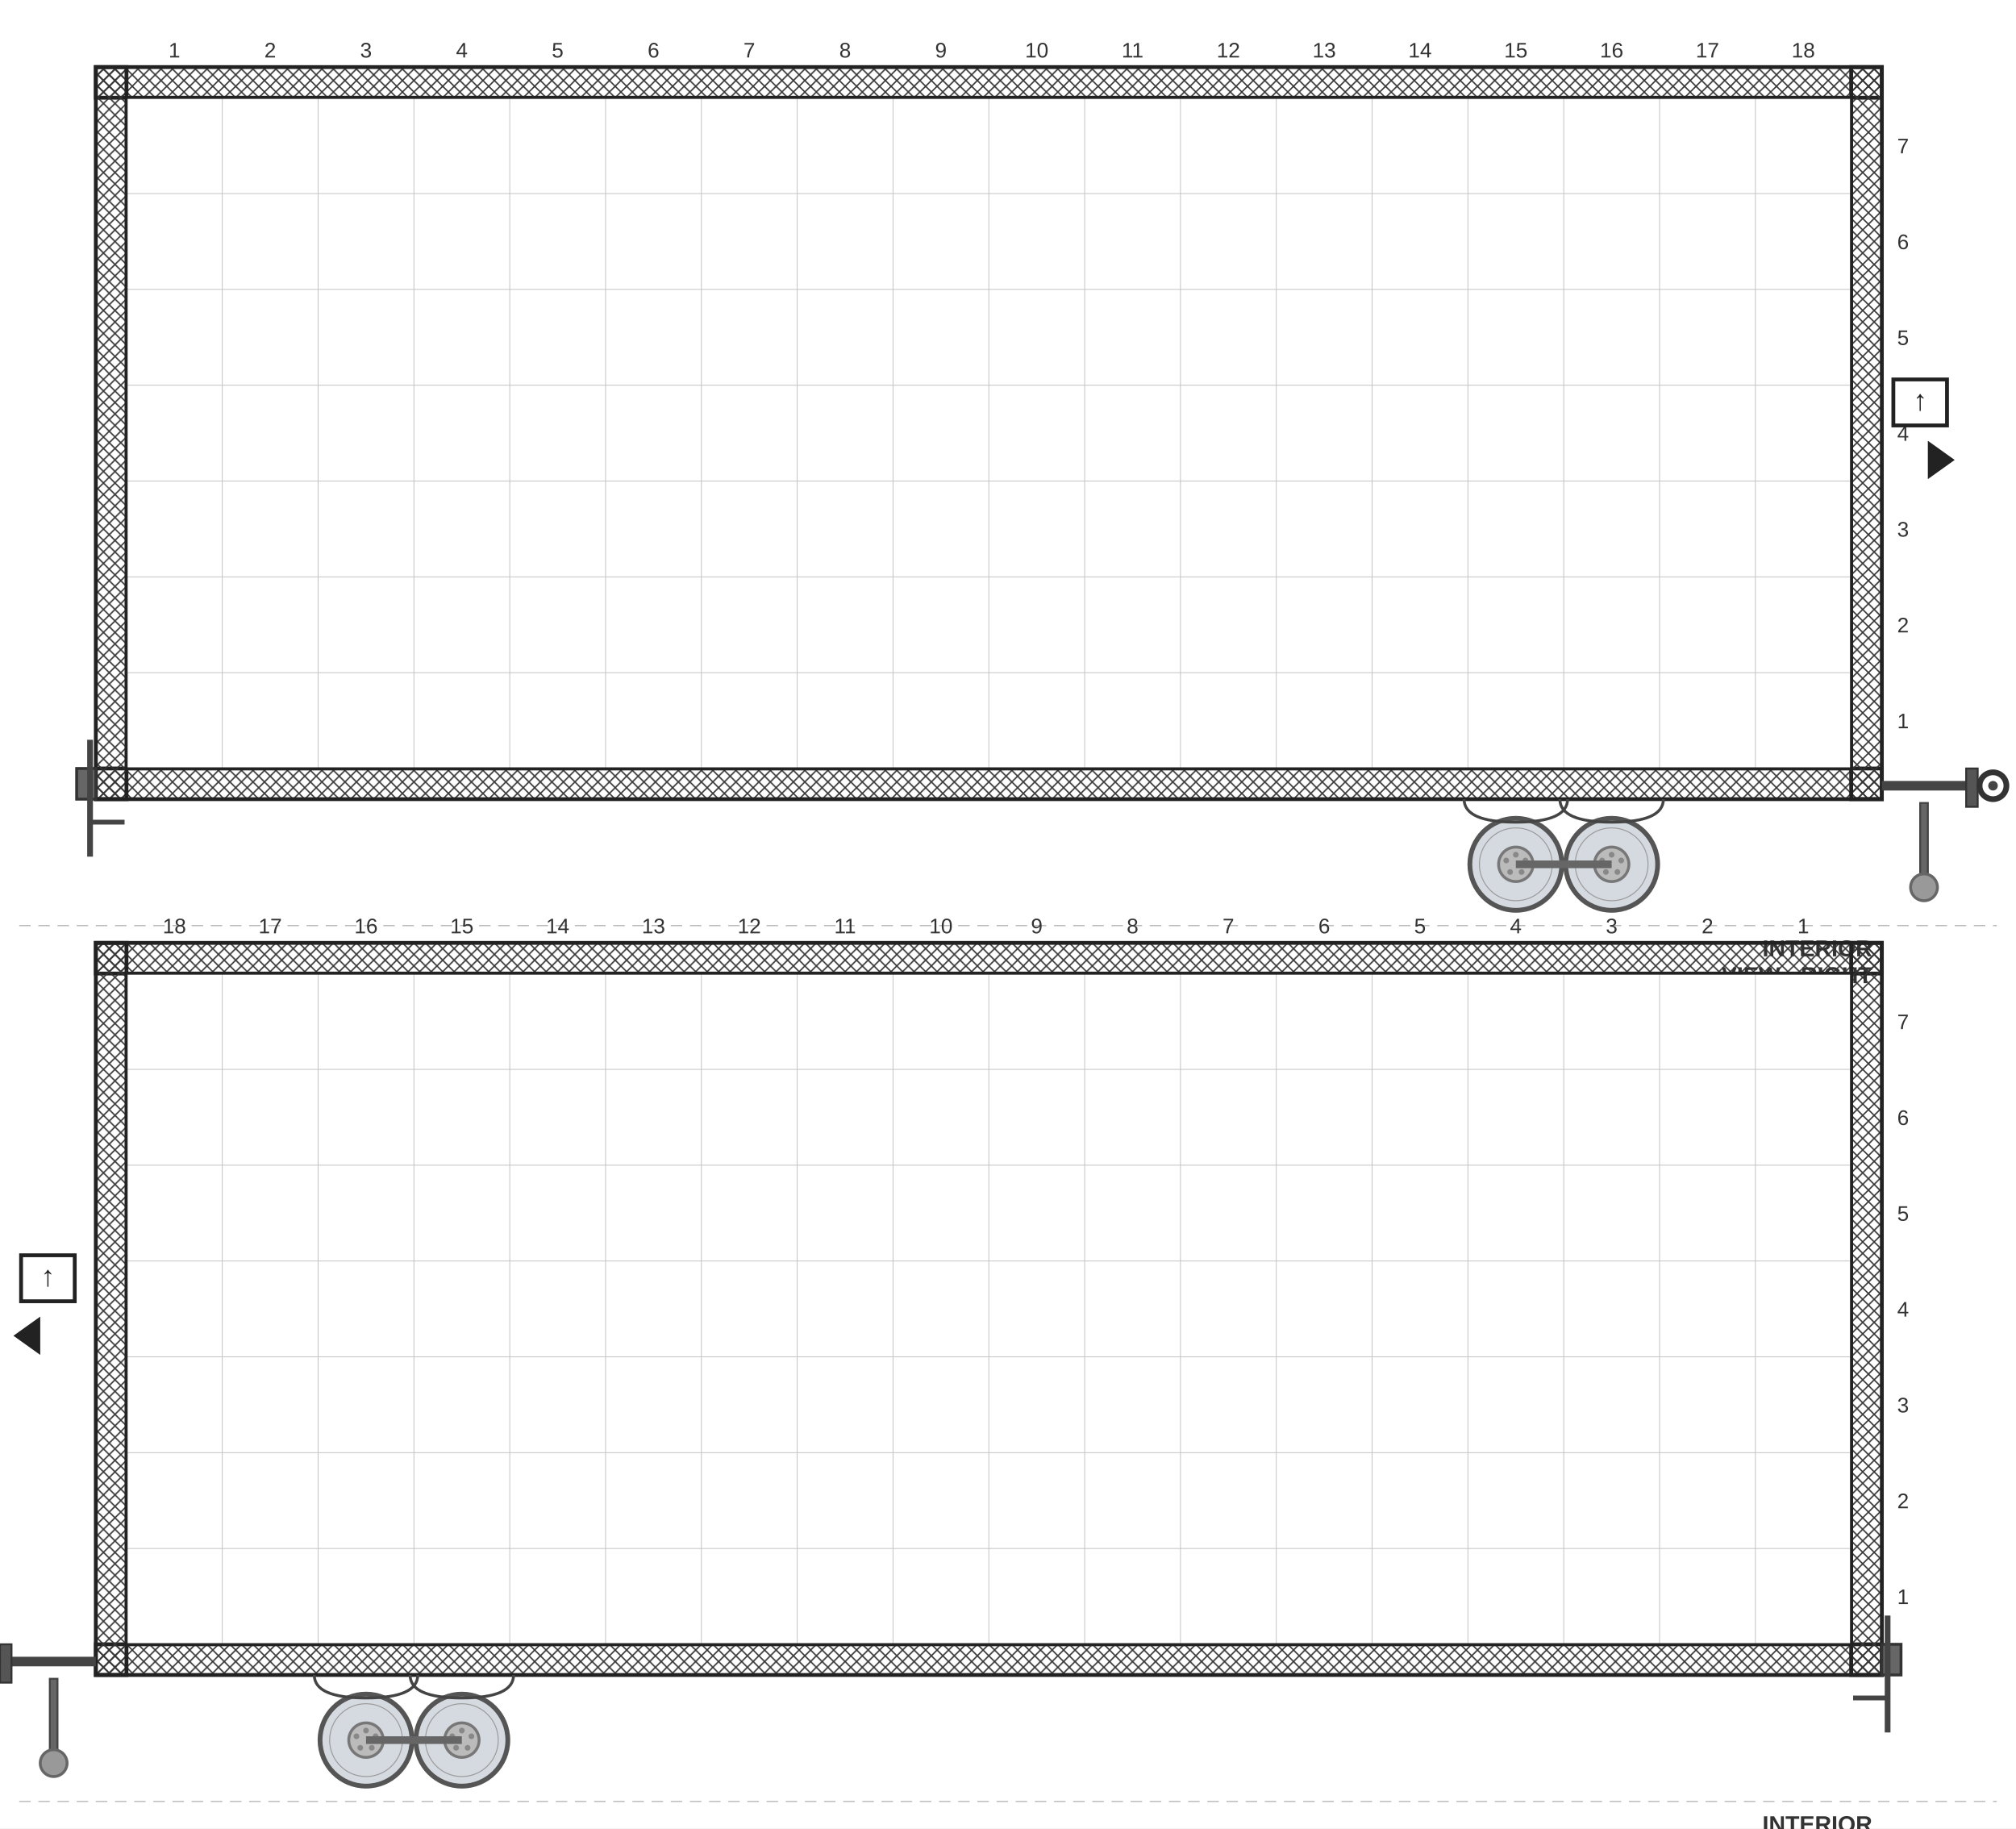
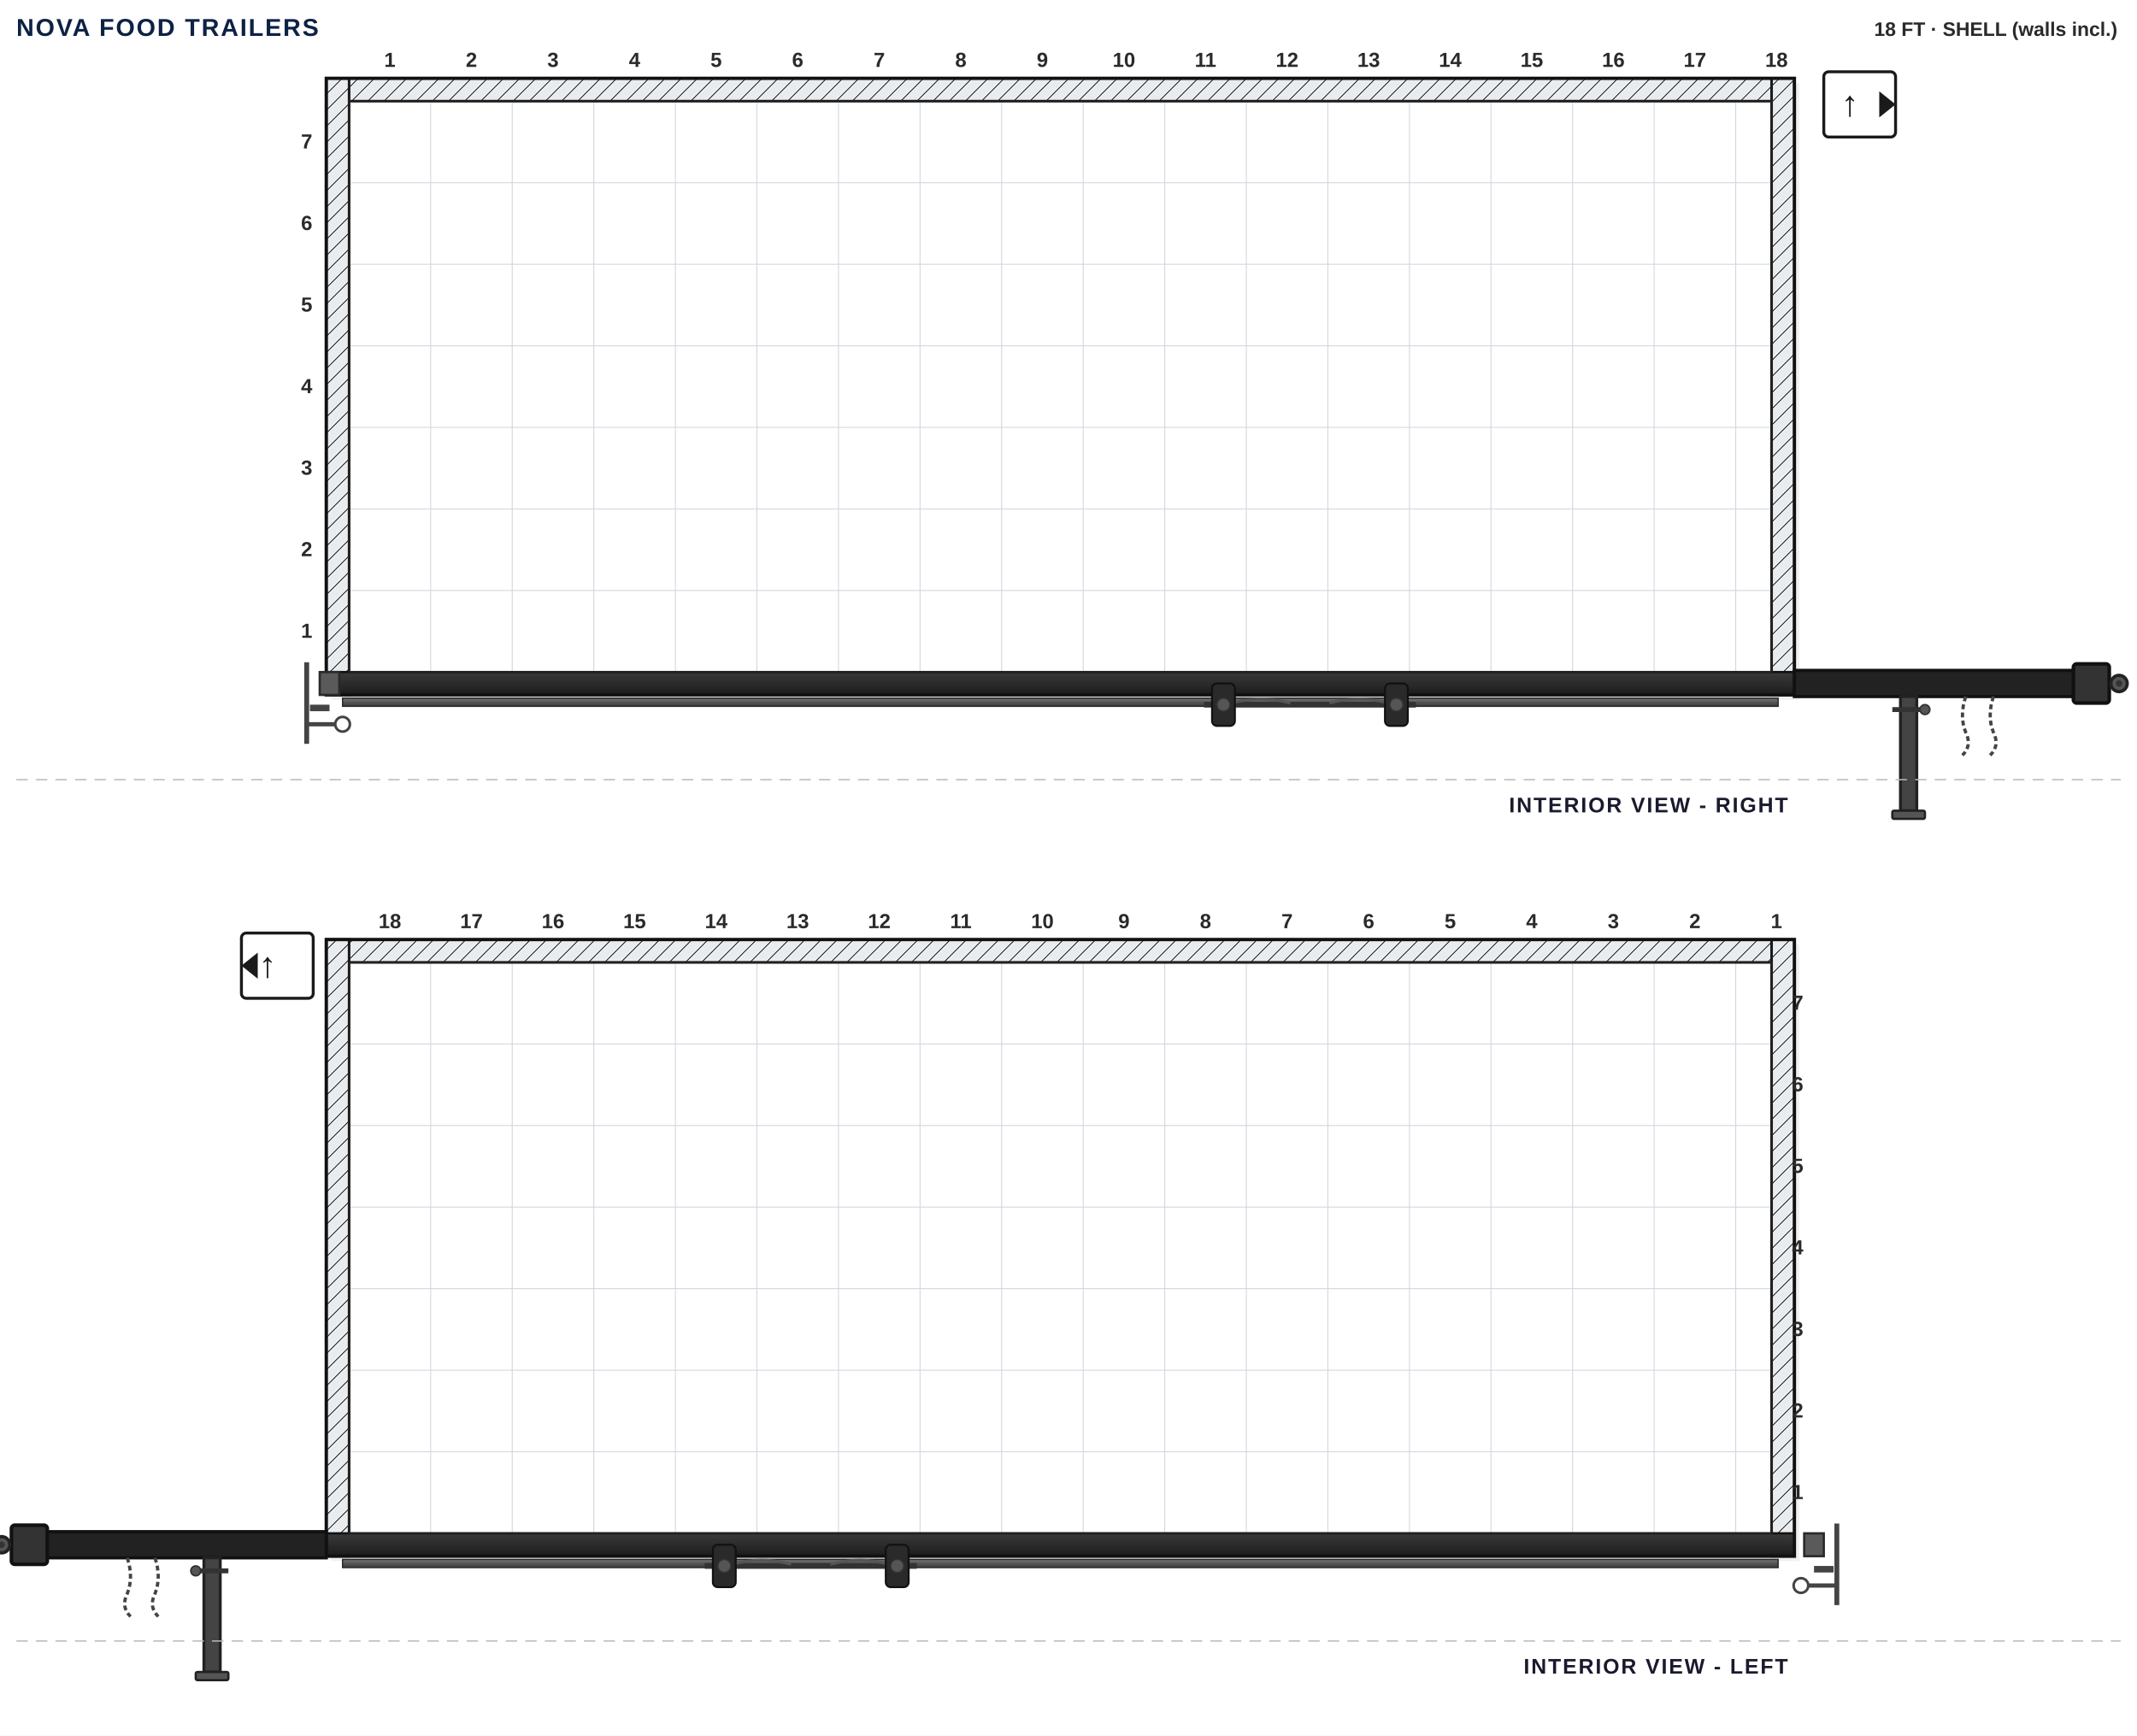
- <svg xmlns="http://www.w3.org/2000/svg" viewBox="0 0 1052 954" width="1052" height="954" font-family="Arial,sans-serif">
+ <svg xmlns="http://www.w3.org/2000/svg" viewBox="0 0 1310 1064" width="1310" height="1064" font-family="Arial, Helvetica, sans-serif">
  <defs>
-     <pattern id="h" width="6" height="6" patternUnits="userSpaceOnUse">
-       <line x1="0" y1="0" x2="6" y2="6" stroke="#333" stroke-width="0.7" />
-       <line x1="6" y1="0" x2="0" y2="6" stroke="#333" stroke-width="0.7" />
+     <pattern id="wall" width="7" height="7" patternUnits="userSpaceOnUse" patternTransform="rotate(45)">
+       <rect width="7" height="7" fill="#e9ecef" />
+       <line x1="0" y1="0" x2="0" y2="7" stroke="#2b2b2b" stroke-width="1.1" />
    </pattern>
+     <linearGradient id="floor" x1="0" y1="0" x2="0" y2="1">
+       <stop offset="0%" stop-color="#3a3a3a" />
+       <stop offset="100%" stop-color="#1c1c1c" />
+     </linearGradient>
+     <linearGradient id="metal" x1="0" y1="0" x2="0" y2="1">
+       <stop offset="0%" stop-color="#777" />
+       <stop offset="50%" stop-color="#555" />
+       <stop offset="100%" stop-color="#3d3d3d" />
+     </linearGradient>
  </defs>
-   <rect width="1052" height="954" fill="white" />
-   <rect x="50" y="35" width="932" height="16" fill="url(#h)" stroke="#222" stroke-width="2" />
-   <rect x="50" y="401" width="932" height="16" fill="url(#h)" stroke="#222" stroke-width="2" />
-   <rect x="50" y="35" width="16" height="382" fill="url(#h)" stroke="#222" stroke-width="2" />
-   <rect x="966" y="35" width="16" height="382" fill="url(#h)" stroke="#222" stroke-width="2" />
-   <rect x="66" y="51" width="900" height="350" fill="white" />
-   <g stroke="#c0c0c0" stroke-width="0.4">
-     <line x1="116" y1="51" x2="116" y2="401" />
-     <line x1="166" y1="51" x2="166" y2="401" />
-     <line x1="216" y1="51" x2="216" y2="401" />
-     <line x1="266" y1="51" x2="266" y2="401" />
-     <line x1="316" y1="51" x2="316" y2="401" />
-     <line x1="366" y1="51" x2="366" y2="401" />
-     <line x1="416" y1="51" x2="416" y2="401" />
-     <line x1="466" y1="51" x2="466" y2="401" />
-     <line x1="516" y1="51" x2="516" y2="401" />
-     <line x1="566" y1="51" x2="566" y2="401" />
-     <line x1="616" y1="51" x2="616" y2="401" />
-     <line x1="666" y1="51" x2="666" y2="401" />
-     <line x1="716" y1="51" x2="716" y2="401" />
-     <line x1="766" y1="51" x2="766" y2="401" />
-     <line x1="816" y1="51" x2="816" y2="401" />
-     <line x1="866" y1="51" x2="866" y2="401" />
-     <line x1="916" y1="51" x2="916" y2="401" />
-     <line x1="66" y1="101" x2="966" y2="101" />
-     <line x1="66" y1="151" x2="966" y2="151" />
-     <line x1="66" y1="201" x2="966" y2="201" />
-     <line x1="66" y1="251" x2="966" y2="251" />
-     <line x1="66" y1="301" x2="966" y2="301" />
-     <line x1="66" y1="351" x2="966" y2="351" />
+   <rect width="1310" height="1064" fill="#ffffff" />
+   <rect x="203" y="51" width="900" height="378" fill="#000" opacity="0.06" />
+   <rect x="214" y="62" width="872" height="350" fill="#ffffff" />
+   <g stroke="#d3d8df" stroke-width="0.6">
+     <line x1="264" y1="62" x2="264" y2="412" />
+     <line x1="314" y1="62" x2="314" y2="412" />
+     <line x1="364" y1="62" x2="364" y2="412" />
+     <line x1="414" y1="62" x2="414" y2="412" />
+     <line x1="464" y1="62" x2="464" y2="412" />
+     <line x1="514" y1="62" x2="514" y2="412" />
+     <line x1="564" y1="62" x2="564" y2="412" />
+     <line x1="614" y1="62" x2="614" y2="412" />
+     <line x1="664" y1="62" x2="664" y2="412" />
+     <line x1="714" y1="62" x2="714" y2="412" />
+     <line x1="764" y1="62" x2="764" y2="412" />
+     <line x1="814" y1="62" x2="814" y2="412" />
+     <line x1="864" y1="62" x2="864" y2="412" />
+     <line x1="914" y1="62" x2="914" y2="412" />
+     <line x1="964" y1="62" x2="964" y2="412" />
+     <line x1="1014" y1="62" x2="1014" y2="412" />
+     <line x1="1064" y1="62" x2="1064" y2="412" />
+     <line x1="214" y1="112" x2="1086" y2="112" />
+     <line x1="214" y1="162" x2="1086" y2="162" />
+     <line x1="214" y1="212" x2="1086" y2="212" />
+     <line x1="214" y1="262" x2="1086" y2="262" />
+     <line x1="214" y1="312" x2="1086" y2="312" />
+     <line x1="214" y1="362" x2="1086" y2="362" />
  </g>
-   <rect x="66" y="51" width="900" height="350" fill="none" stroke="#222" stroke-width="1.2" />
-   <text x="91" y="30" text-anchor="middle" font-size="11" fill="#333">1</text>
-   <text x="141" y="30" text-anchor="middle" font-size="11" fill="#333">2</text>
-   <text x="191" y="30" text-anchor="middle" font-size="11" fill="#333">3</text>
-   <text x="241" y="30" text-anchor="middle" font-size="11" fill="#333">4</text>
-   <text x="291" y="30" text-anchor="middle" font-size="11" fill="#333">5</text>
-   <text x="341" y="30" text-anchor="middle" font-size="11" fill="#333">6</text>
-   <text x="391" y="30" text-anchor="middle" font-size="11" fill="#333">7</text>
-   <text x="441" y="30" text-anchor="middle" font-size="11" fill="#333">8</text>
-   <text x="491" y="30" text-anchor="middle" font-size="11" fill="#333">9</text>
-   <text x="541" y="30" text-anchor="middle" font-size="11" fill="#333">10</text>
-   <text x="591" y="30" text-anchor="middle" font-size="11" fill="#333">11</text>
-   <text x="641" y="30" text-anchor="middle" font-size="11" fill="#333">12</text>
-   <text x="691" y="30" text-anchor="middle" font-size="11" fill="#333">13</text>
-   <text x="741" y="30" text-anchor="middle" font-size="11" fill="#333">14</text>
-   <text x="791" y="30" text-anchor="middle" font-size="11" fill="#333">15</text>
-   <text x="841" y="30" text-anchor="middle" font-size="11" fill="#333">16</text>
-   <text x="891" y="30" text-anchor="middle" font-size="11" fill="#333">17</text>
-   <text x="941" y="30" text-anchor="middle" font-size="11" fill="#333">18</text>
-   <text x="990" y="80" font-size="11" fill="#333">7</text>
-   <text x="990" y="130" font-size="11" fill="#333">6</text>
-   <text x="990" y="180" font-size="11" fill="#333">5</text>
-   <text x="990" y="230" font-size="11" fill="#333">4</text>
-   <text x="990" y="280" font-size="11" fill="#333">3</text>
-   <text x="990" y="330" font-size="11" fill="#333">2</text>
-   <text x="990" y="380" font-size="11" fill="#333">1</text>
-   <rect x="40" y="401" width="10" height="16" fill="#666" stroke="#333" stroke-width="1.5" />
-   <circle cx="791" cy="451" r="24" fill="#d5d9e0" stroke="#555" stroke-width="2.5" />
-   <circle cx="791" cy="451" r="19" fill="none" stroke="#999" stroke-width="0.5" />
-   <circle cx="791" cy="451" r="9" fill="#bbb" stroke="#777" stroke-width="1.5" />
-   <circle cx="791" cy="446" r="1.5" fill="#888" />
-   <circle cx="796" cy="449" r="1.5" fill="#888" />
-   <circle cx="794" cy="455" r="1.5" fill="#888" />
-   <circle cx="788" cy="455" r="1.5" fill="#888" />
-   <circle cx="786" cy="449" r="1.5" fill="#888" />
-   <path d="M764,417 Q764,429 791,429 Q818,429 818,417" fill="none" stroke="#444" stroke-width="1.5" />
-   <circle cx="841" cy="451" r="24" fill="#d5d9e0" stroke="#555" stroke-width="2.5" />
-   <circle cx="841" cy="451" r="19" fill="none" stroke="#999" stroke-width="0.5" />
-   <circle cx="841" cy="451" r="9" fill="#bbb" stroke="#777" stroke-width="1.5" />
-   <circle cx="841" cy="446" r="1.5" fill="#888" />
-   <circle cx="846" cy="449" r="1.5" fill="#888" />
-   <circle cx="844" cy="455" r="1.5" fill="#888" />
-   <circle cx="838" cy="455" r="1.5" fill="#888" />
-   <circle cx="836" cy="449" r="1.5" fill="#888" />
-   <path d="M814,417 Q814,429 841,429 Q868,429 868,417" fill="none" stroke="#444" stroke-width="1.5" />
-   <line x1="791" y1="451" x2="841" y2="451" stroke="#666" stroke-width="4" />
-   <line x1="10" y1="483" x2="1042" y2="483" stroke="#aaa" stroke-width="0.5" stroke-dasharray="6,4" />
-   <line x1="982" y1="410" x2="1032" y2="410" stroke="#444" stroke-width="5" />
-   <rect x="1026" y="401" width="6" height="20" fill="#555" stroke="#333" stroke-width="1" />
-   <circle cx="1040" cy="410" r="7" fill="none" stroke="#333" stroke-width="3" />
-   <circle cx="1040" cy="410" r="2.5" fill="#444" />
-   <rect x="1002" y="419" width="4" height="42" fill="#666" stroke="#444" stroke-width="1" />
-   <circle cx="1004" cy="463" r="7" fill="#999" stroke="#666" stroke-width="1.5" />
-   <line x1="47" y1="386" x2="47" y2="447" stroke="#444" stroke-width="3" />
-   <line x1="47" y1="429" x2="65" y2="429" stroke="#444" stroke-width="2.5" />
-   <text x="977" y="499" text-anchor="end" font-size="12" font-weight="700" fill="#333">INTERIOR</text>
-   <text x="977" y="513" text-anchor="end" font-size="12" font-weight="700" fill="#333">VIEW - RIGHT</text>
-   <rect x="50" y="492" width="932" height="16" fill="url(#h)" stroke="#222" stroke-width="2" />
-   <rect x="50" y="858" width="932" height="16" fill="url(#h)" stroke="#222" stroke-width="2" />
-   <rect x="50" y="492" width="16" height="382" fill="url(#h)" stroke="#222" stroke-width="2" />
-   <rect x="966" y="492" width="16" height="382" fill="url(#h)" stroke="#222" stroke-width="2" />
-   <rect x="66" y="508" width="900" height="350" fill="white" />
-   <g stroke="#c0c0c0" stroke-width="0.4">
-     <line x1="116" y1="508" x2="116" y2="858" />
-     <line x1="166" y1="508" x2="166" y2="858" />
-     <line x1="216" y1="508" x2="216" y2="858" />
-     <line x1="266" y1="508" x2="266" y2="858" />
-     <line x1="316" y1="508" x2="316" y2="858" />
-     <line x1="366" y1="508" x2="366" y2="858" />
-     <line x1="416" y1="508" x2="416" y2="858" />
-     <line x1="466" y1="508" x2="466" y2="858" />
-     <line x1="516" y1="508" x2="516" y2="858" />
-     <line x1="566" y1="508" x2="566" y2="858" />
-     <line x1="616" y1="508" x2="616" y2="858" />
-     <line x1="666" y1="508" x2="666" y2="858" />
-     <line x1="716" y1="508" x2="716" y2="858" />
-     <line x1="766" y1="508" x2="766" y2="858" />
-     <line x1="816" y1="508" x2="816" y2="858" />
-     <line x1="866" y1="508" x2="866" y2="858" />
-     <line x1="916" y1="508" x2="916" y2="858" />
-     <line x1="66" y1="558" x2="966" y2="558" />
-     <line x1="66" y1="608" x2="966" y2="608" />
-     <line x1="66" y1="658" x2="966" y2="658" />
-     <line x1="66" y1="708" x2="966" y2="708" />
-     <line x1="66" y1="758" x2="966" y2="758" />
-     <line x1="66" y1="808" x2="966" y2="808" />
+   <rect x="200" y="48" width="900" height="14" fill="url(#wall)" stroke="#1a1a1a" stroke-width="1.6" />
+   <rect x="200" y="48" width="14" height="378" fill="url(#wall)" stroke="#1a1a1a" stroke-width="1.6" />
+   <rect x="1086" y="48" width="14" height="378" fill="url(#wall)" stroke="#1a1a1a" stroke-width="1.6" />
+   <rect x="200" y="412" width="900" height="14" fill="url(#floor)" stroke="#111" stroke-width="1.4" />
+   <rect x="200" y="48" width="900" height="378" fill="none" stroke="#111" stroke-width="2" />
+   <rect x="214" y="62" width="872" height="350" fill="none" stroke="#222" stroke-width="1.1" />
+   <text x="239.0" y="41" text-anchor="middle" font-size="12.5" font-weight="600" fill="#2a2a2a">1</text>
+   <text x="289.0" y="41" text-anchor="middle" font-size="12.5" font-weight="600" fill="#2a2a2a">2</text>
+   <text x="339.0" y="41" text-anchor="middle" font-size="12.5" font-weight="600" fill="#2a2a2a">3</text>
+   <text x="389.0" y="41" text-anchor="middle" font-size="12.5" font-weight="600" fill="#2a2a2a">4</text>
+   <text x="439.0" y="41" text-anchor="middle" font-size="12.5" font-weight="600" fill="#2a2a2a">5</text>
+   <text x="489.0" y="41" text-anchor="middle" font-size="12.5" font-weight="600" fill="#2a2a2a">6</text>
+   <text x="539.0" y="41" text-anchor="middle" font-size="12.5" font-weight="600" fill="#2a2a2a">7</text>
+   <text x="589.0" y="41" text-anchor="middle" font-size="12.5" font-weight="600" fill="#2a2a2a">8</text>
+   <text x="639.0" y="41" text-anchor="middle" font-size="12.5" font-weight="600" fill="#2a2a2a">9</text>
+   <text x="689.0" y="41" text-anchor="middle" font-size="12.5" font-weight="600" fill="#2a2a2a">10</text>
+   <text x="739.0" y="41" text-anchor="middle" font-size="12.5" font-weight="600" fill="#2a2a2a">11</text>
+   <text x="789.0" y="41" text-anchor="middle" font-size="12.5" font-weight="600" fill="#2a2a2a">12</text>
+   <text x="839.0" y="41" text-anchor="middle" font-size="12.5" font-weight="600" fill="#2a2a2a">13</text>
+   <text x="889.0" y="41" text-anchor="middle" font-size="12.5" font-weight="600" fill="#2a2a2a">14</text>
+   <text x="939.0" y="41" text-anchor="middle" font-size="12.5" font-weight="600" fill="#2a2a2a">15</text>
+   <text x="989.0" y="41" text-anchor="middle" font-size="12.5" font-weight="600" fill="#2a2a2a">16</text>
+   <text x="1039.0" y="41" text-anchor="middle" font-size="12.5" font-weight="600" fill="#2a2a2a">17</text>
+   <text x="1089.0" y="41" text-anchor="middle" font-size="12.5" font-weight="600" fill="#2a2a2a">18</text>
+   <text x="188" y="91.0" text-anchor="middle" font-size="12.5" font-weight="600" fill="#2a2a2a">7</text>
+   <text x="188" y="141.0" text-anchor="middle" font-size="12.5" font-weight="600" fill="#2a2a2a">6</text>
+   <text x="188" y="191.0" text-anchor="middle" font-size="12.5" font-weight="600" fill="#2a2a2a">5</text>
+   <text x="188" y="241.0" text-anchor="middle" font-size="12.5" font-weight="600" fill="#2a2a2a">4</text>
+   <text x="188" y="291.0" text-anchor="middle" font-size="12.5" font-weight="600" fill="#2a2a2a">3</text>
+   <text x="188" y="341.0" text-anchor="middle" font-size="12.5" font-weight="600" fill="#2a2a2a">2</text>
+   <text x="188" y="391.0" text-anchor="middle" font-size="12.5" font-weight="600" fill="#2a2a2a">1</text>
+   <rect x="196" y="412" width="12" height="14" fill="#5a5a5a" stroke="#2a2a2a" stroke-width="1.4" />
+   <line x1="188" y1="406" x2="188" y2="456" stroke="#444" stroke-width="3" />
+   <line x1="188" y1="444" x2="206" y2="444" stroke="#444" stroke-width="2.6" />
+   <line x1="190" y1="434" x2="202" y2="434" stroke="#444" stroke-width="4" />
+   <circle cx="210" cy="444" r="4.5" fill="none" stroke="#444" stroke-width="1.6" />
+   <rect x="210" y="428" width="880" height="5" fill="url(#metal)" stroke="#2a2a2a" stroke-width="0.8" />
+   <line x1="738" y1="432" x2="868" y2="432" stroke="#333" stroke-width="3.5" />
+   <path d="M755,431 Q773,426 791,431" fill="none" stroke="#555" stroke-width="1.8" />
+   <path d="M815,431 Q833,426 851,431" fill="none" stroke="#555" stroke-width="1.8" />
+   <rect x="743" y="419" width="14" height="26" rx="3" fill="#2a2a2a" stroke="#111" stroke-width="1.2" />
+   <circle cx="750" cy="432" r="4" fill="#555" stroke="#333" stroke-width="0.8" />
+   <rect x="849" y="419" width="14" height="26" rx="3" fill="#2a2a2a" stroke="#111" stroke-width="1.2" />
+   <circle cx="856" cy="432" r="4" fill="#555" stroke="#333" stroke-width="0.8" />
+   <rect x="1100" y="411" width="175" height="16" fill="#222" stroke="#111" stroke-width="2" />
+   <rect x="1271" y="407" width="22" height="24" rx="2" fill="#333" stroke="#111" stroke-width="2.2" />
+   <circle cx="1299" cy="419" r="5" fill="#555" stroke="#222" stroke-width="2" />
+   <circle cx="1299" cy="419" r="2" fill="#333" />
+   <rect x="1165" y="427" width="10" height="70" fill="#444" stroke="#222" stroke-width="1.8" />
+   <rect x="1160" y="497" width="20" height="5" rx="1" fill="#555" stroke="#222" stroke-width="1.4" />
+   <line x1="1160" y1="435" x2="1180" y2="435" stroke="#333" stroke-width="3" />
+   <circle cx="1180" cy="435" r="3" fill="#555" stroke="#333" stroke-width="1" />
+   <path d="M1205,427 q-4,12 0,22 q4,8 -2,14" fill="none" stroke="#444" stroke-width="2" stroke-dasharray="3,2" />
+   <path d="M1222,427 q-4,12 0,22 q4,8 -2,14" fill="none" stroke="#444" stroke-width="2" stroke-dasharray="3,2" />
+   <line x1="10" y1="478" x2="1300" y2="478" stroke="#b4bac1" stroke-width="0.8" stroke-dasharray="7,5" />
+   <text x="1096" y="498" text-anchor="end" font-size="13" font-weight="700" fill="#1a1a2e" letter-spacing="1">INTERIOR VIEW - RIGHT</text>
+   <rect x="1118" y="44" width="44" height="40" rx="3" fill="#fff" stroke="#1a1a1a" stroke-width="1.8" />
+   <text x="1134" y="71" text-anchor="middle" font-size="22" fill="#1a1a1a">↑</text>
+   <polygon points="1152,56 1162,64 1152,72" fill="#1a1a1a" />
+   <rect x="203" y="579" width="900" height="378" fill="#000" opacity="0.06" />
+   <rect x="214" y="590" width="872" height="350" fill="#ffffff" />
+   <g stroke="#d3d8df" stroke-width="0.6">
+     <line x1="264" y1="590" x2="264" y2="940" />
+     <line x1="314" y1="590" x2="314" y2="940" />
+     <line x1="364" y1="590" x2="364" y2="940" />
+     <line x1="414" y1="590" x2="414" y2="940" />
+     <line x1="464" y1="590" x2="464" y2="940" />
+     <line x1="514" y1="590" x2="514" y2="940" />
+     <line x1="564" y1="590" x2="564" y2="940" />
+     <line x1="614" y1="590" x2="614" y2="940" />
+     <line x1="664" y1="590" x2="664" y2="940" />
+     <line x1="714" y1="590" x2="714" y2="940" />
+     <line x1="764" y1="590" x2="764" y2="940" />
+     <line x1="814" y1="590" x2="814" y2="940" />
+     <line x1="864" y1="590" x2="864" y2="940" />
+     <line x1="914" y1="590" x2="914" y2="940" />
+     <line x1="964" y1="590" x2="964" y2="940" />
+     <line x1="1014" y1="590" x2="1014" y2="940" />
+     <line x1="1064" y1="590" x2="1064" y2="940" />
+     <line x1="214" y1="640" x2="1086" y2="640" />
+     <line x1="214" y1="690" x2="1086" y2="690" />
+     <line x1="214" y1="740" x2="1086" y2="740" />
+     <line x1="214" y1="790" x2="1086" y2="790" />
+     <line x1="214" y1="840" x2="1086" y2="840" />
+     <line x1="214" y1="890" x2="1086" y2="890" />
  </g>
-   <rect x="66" y="508" width="900" height="350" fill="none" stroke="#222" stroke-width="1.2" />
-   <text x="91" y="487" text-anchor="middle" font-size="11" fill="#333">18</text>
-   <text x="141" y="487" text-anchor="middle" font-size="11" fill="#333">17</text>
-   <text x="191" y="487" text-anchor="middle" font-size="11" fill="#333">16</text>
-   <text x="241" y="487" text-anchor="middle" font-size="11" fill="#333">15</text>
-   <text x="291" y="487" text-anchor="middle" font-size="11" fill="#333">14</text>
-   <text x="341" y="487" text-anchor="middle" font-size="11" fill="#333">13</text>
-   <text x="391" y="487" text-anchor="middle" font-size="11" fill="#333">12</text>
-   <text x="441" y="487" text-anchor="middle" font-size="11" fill="#333">11</text>
-   <text x="491" y="487" text-anchor="middle" font-size="11" fill="#333">10</text>
-   <text x="541" y="487" text-anchor="middle" font-size="11" fill="#333">9</text>
-   <text x="591" y="487" text-anchor="middle" font-size="11" fill="#333">8</text>
-   <text x="641" y="487" text-anchor="middle" font-size="11" fill="#333">7</text>
-   <text x="691" y="487" text-anchor="middle" font-size="11" fill="#333">6</text>
-   <text x="741" y="487" text-anchor="middle" font-size="11" fill="#333">5</text>
-   <text x="791" y="487" text-anchor="middle" font-size="11" fill="#333">4</text>
-   <text x="841" y="487" text-anchor="middle" font-size="11" fill="#333">3</text>
-   <text x="891" y="487" text-anchor="middle" font-size="11" fill="#333">2</text>
-   <text x="941" y="487" text-anchor="middle" font-size="11" fill="#333">1</text>
-   <text x="990" y="537" font-size="11" fill="#333">7</text>
-   <text x="990" y="587" font-size="11" fill="#333">6</text>
-   <text x="990" y="637" font-size="11" fill="#333">5</text>
-   <text x="990" y="687" font-size="11" fill="#333">4</text>
-   <text x="990" y="737" font-size="11" fill="#333">3</text>
-   <text x="990" y="787" font-size="11" fill="#333">2</text>
-   <text x="990" y="837" font-size="11" fill="#333">1</text>
-   <rect x="982" y="858" width="10" height="16" fill="#666" stroke="#333" stroke-width="1.5" />
-   <circle cx="191" cy="908" r="24" fill="#d5d9e0" stroke="#555" stroke-width="2.5" />
-   <circle cx="191" cy="908" r="19" fill="none" stroke="#999" stroke-width="0.5" />
-   <circle cx="191" cy="908" r="9" fill="#bbb" stroke="#777" stroke-width="1.5" />
-   <circle cx="191" cy="903" r="1.5" fill="#888" />
-   <circle cx="196" cy="906" r="1.5" fill="#888" />
-   <circle cx="194" cy="912" r="1.5" fill="#888" />
-   <circle cx="188" cy="912" r="1.5" fill="#888" />
-   <circle cx="186" cy="906" r="1.5" fill="#888" />
-   <path d="M164,874 Q164,886 191,886 Q218,886 218,874" fill="none" stroke="#444" stroke-width="1.5" />
-   <circle cx="241" cy="908" r="24" fill="#d5d9e0" stroke="#555" stroke-width="2.5" />
-   <circle cx="241" cy="908" r="19" fill="none" stroke="#999" stroke-width="0.5" />
-   <circle cx="241" cy="908" r="9" fill="#bbb" stroke="#777" stroke-width="1.5" />
-   <circle cx="241" cy="903" r="1.5" fill="#888" />
-   <circle cx="246" cy="906" r="1.5" fill="#888" />
-   <circle cx="244" cy="912" r="1.5" fill="#888" />
-   <circle cx="238" cy="912" r="1.5" fill="#888" />
-   <circle cx="236" cy="906" r="1.5" fill="#888" />
-   <path d="M214,874 Q214,886 241,886 Q268,886 268,874" fill="none" stroke="#444" stroke-width="1.5" />
-   <line x1="191" y1="908" x2="241" y2="908" stroke="#666" stroke-width="4" />
-   <line x1="10" y1="940" x2="1042" y2="940" stroke="#aaa" stroke-width="0.5" stroke-dasharray="6,4" />
-   <line x1="0" y1="867" x2="50" y2="867" stroke="#444" stroke-width="5" />
-   <rect x="0" y="858" width="6" height="20" fill="#555" stroke="#333" stroke-width="1" />
-   <circle cx="-8" cy="867" r="7" fill="none" stroke="#333" stroke-width="3" />
-   <circle cx="-8" cy="867" r="2.5" fill="#444" />
-   <rect x="26" y="876" width="4" height="42" fill="#666" stroke="#444" stroke-width="1" />
-   <circle cx="28" cy="920" r="7" fill="#999" stroke="#666" stroke-width="1.5" />
-   <line x1="985" y1="843" x2="985" y2="904" stroke="#444" stroke-width="3" />
-   <line x1="967" y1="886" x2="985" y2="886" stroke="#444" stroke-width="2.5" />
-   <text x="977" y="956" text-anchor="end" font-size="12" font-weight="700" fill="#333">INTERIOR</text>
-   <text x="977" y="970" text-anchor="end" font-size="12" font-weight="700" fill="#333">VIEW - LEFT</text>
-   <rect x="988" y="198" width="28" height="24" fill="white" stroke="#222" stroke-width="2" />
-   <text x="1002" y="214" text-anchor="middle" font-size="15" font-weight="700" fill="#222">↑</text>
-   <polygon points="1006,230 1020,240 1006,250" fill="#222" />
-   <rect x="11" y="655" width="28" height="24" fill="white" stroke="#222" stroke-width="2" />
-   <text x="25" y="671" text-anchor="middle" font-size="15" font-weight="700" fill="#222">↑</text>
-   <polygon points="21,687 7,697 21,707" fill="#222" />
+   <rect x="200" y="576" width="900" height="14" fill="url(#wall)" stroke="#1a1a1a" stroke-width="1.6" />
+   <rect x="200" y="576" width="14" height="378" fill="url(#wall)" stroke="#1a1a1a" stroke-width="1.6" />
+   <rect x="1086" y="576" width="14" height="378" fill="url(#wall)" stroke="#1a1a1a" stroke-width="1.6" />
+   <rect x="200" y="940" width="900" height="14" fill="url(#floor)" stroke="#111" stroke-width="1.4" />
+   <rect x="200" y="576" width="900" height="378" fill="none" stroke="#111" stroke-width="2" />
+   <rect x="214" y="590" width="872" height="350" fill="none" stroke="#222" stroke-width="1.1" />
+   <text x="239.0" y="569" text-anchor="middle" font-size="12.5" font-weight="600" fill="#2a2a2a">18</text>
+   <text x="289.0" y="569" text-anchor="middle" font-size="12.5" font-weight="600" fill="#2a2a2a">17</text>
+   <text x="339.0" y="569" text-anchor="middle" font-size="12.5" font-weight="600" fill="#2a2a2a">16</text>
+   <text x="389.0" y="569" text-anchor="middle" font-size="12.5" font-weight="600" fill="#2a2a2a">15</text>
+   <text x="439.0" y="569" text-anchor="middle" font-size="12.5" font-weight="600" fill="#2a2a2a">14</text>
+   <text x="489.0" y="569" text-anchor="middle" font-size="12.5" font-weight="600" fill="#2a2a2a">13</text>
+   <text x="539.0" y="569" text-anchor="middle" font-size="12.5" font-weight="600" fill="#2a2a2a">12</text>
+   <text x="589.0" y="569" text-anchor="middle" font-size="12.5" font-weight="600" fill="#2a2a2a">11</text>
+   <text x="639.0" y="569" text-anchor="middle" font-size="12.5" font-weight="600" fill="#2a2a2a">10</text>
+   <text x="689.0" y="569" text-anchor="middle" font-size="12.5" font-weight="600" fill="#2a2a2a">9</text>
+   <text x="739.0" y="569" text-anchor="middle" font-size="12.5" font-weight="600" fill="#2a2a2a">8</text>
+   <text x="789.0" y="569" text-anchor="middle" font-size="12.5" font-weight="600" fill="#2a2a2a">7</text>
+   <text x="839.0" y="569" text-anchor="middle" font-size="12.5" font-weight="600" fill="#2a2a2a">6</text>
+   <text x="889.0" y="569" text-anchor="middle" font-size="12.5" font-weight="600" fill="#2a2a2a">5</text>
+   <text x="939.0" y="569" text-anchor="middle" font-size="12.5" font-weight="600" fill="#2a2a2a">4</text>
+   <text x="989.0" y="569" text-anchor="middle" font-size="12.5" font-weight="600" fill="#2a2a2a">3</text>
+   <text x="1039.0" y="569" text-anchor="middle" font-size="12.5" font-weight="600" fill="#2a2a2a">2</text>
+   <text x="1089.0" y="569" text-anchor="middle" font-size="12.5" font-weight="600" fill="#2a2a2a">1</text>
+   <text x="1102" y="619.0" text-anchor="middle" font-size="12.5" font-weight="600" fill="#2a2a2a">7</text>
+   <text x="1102" y="669.0" text-anchor="middle" font-size="12.5" font-weight="600" fill="#2a2a2a">6</text>
+   <text x="1102" y="719.0" text-anchor="middle" font-size="12.5" font-weight="600" fill="#2a2a2a">5</text>
+   <text x="1102" y="769.0" text-anchor="middle" font-size="12.5" font-weight="600" fill="#2a2a2a">4</text>
+   <text x="1102" y="819.0" text-anchor="middle" font-size="12.5" font-weight="600" fill="#2a2a2a">3</text>
+   <text x="1102" y="869.0" text-anchor="middle" font-size="12.5" font-weight="600" fill="#2a2a2a">2</text>
+   <text x="1102" y="919.0" text-anchor="middle" font-size="12.5" font-weight="600" fill="#2a2a2a">1</text>
+   <rect x="1106" y="940" width="12" height="14" fill="#5a5a5a" stroke="#2a2a2a" stroke-width="1.4" />
+   <line x1="1126" y1="934" x2="1126" y2="984" stroke="#444" stroke-width="3" />
+   <line x1="1108" y1="972" x2="1126" y2="972" stroke="#444" stroke-width="2.6" />
+   <line x1="1112" y1="962" x2="1124" y2="962" stroke="#444" stroke-width="4" />
+   <circle cx="1104" cy="972" r="4.5" fill="none" stroke="#444" stroke-width="1.6" />
+   <rect x="210" y="956" width="880" height="5" fill="url(#metal)" stroke="#2a2a2a" stroke-width="0.8" />
+   <line x1="432" y1="960" x2="562" y2="960" stroke="#333" stroke-width="3.5" />
+   <path d="M449,959 Q467,954 485,959" fill="none" stroke="#555" stroke-width="1.8" />
+   <path d="M509,959 Q527,954 545,959" fill="none" stroke="#555" stroke-width="1.8" />
+   <rect x="437" y="947" width="14" height="26" rx="3" fill="#2a2a2a" stroke="#111" stroke-width="1.2" />
+   <circle cx="444" cy="960" r="4" fill="#555" stroke="#333" stroke-width="0.8" />
+   <rect x="543" y="947" width="14" height="26" rx="3" fill="#2a2a2a" stroke="#111" stroke-width="1.2" />
+   <circle cx="550" cy="960" r="4" fill="#555" stroke="#333" stroke-width="0.8" />
+   <rect x="25" y="939" width="175" height="16" fill="#222" stroke="#111" stroke-width="2" />
+   <rect x="7" y="935" width="22" height="24" rx="2" fill="#333" stroke="#111" stroke-width="2.2" />
+   <circle cx="1" cy="947" r="5" fill="#555" stroke="#222" stroke-width="2" />
+   <circle cx="1" cy="947" r="2" fill="#333" />
+   <rect x="125" y="955" width="10" height="70" fill="#444" stroke="#222" stroke-width="1.8" />
+   <rect x="120" y="1025" width="20" height="5" rx="1" fill="#555" stroke="#222" stroke-width="1.4" />
+   <line x1="120" y1="963" x2="140" y2="963" stroke="#333" stroke-width="3" />
+   <circle cx="120" cy="963" r="3" fill="#555" stroke="#333" stroke-width="1" />
+   <path d="M95,955 q4,12 0,22 q-4,8 2,14" fill="none" stroke="#444" stroke-width="2" stroke-dasharray="3,2" />
+   <path d="M78,955 q4,12 0,22 q-4,8 2,14" fill="none" stroke="#444" stroke-width="2" stroke-dasharray="3,2" />
+   <line x1="10" y1="1006" x2="1300" y2="1006" stroke="#b4bac1" stroke-width="0.8" stroke-dasharray="7,5" />
+   <text x="1096" y="1026" text-anchor="end" font-size="13" font-weight="700" fill="#1a1a2e" letter-spacing="1">INTERIOR VIEW - LEFT</text>
+   <rect x="148" y="572" width="44" height="40" rx="3" fill="#fff" stroke="#1a1a1a" stroke-width="1.8" />
+   <text x="164" y="599" text-anchor="middle" font-size="22" fill="#1a1a1a">↑</text>
+   <polygon points="158,584 148,592 158,600" fill="#1a1a1a" />
+   <text x="10" y="22" font-size="15" font-weight="800" fill="#0D2244" letter-spacing="1">NOVA FOOD TRAILERS</text>
+   <text x="1298" y="22" text-anchor="end" font-size="12" font-weight="700" fill="#2a2a2a">18 FT · SHELL (walls incl.)</text>
</svg>
